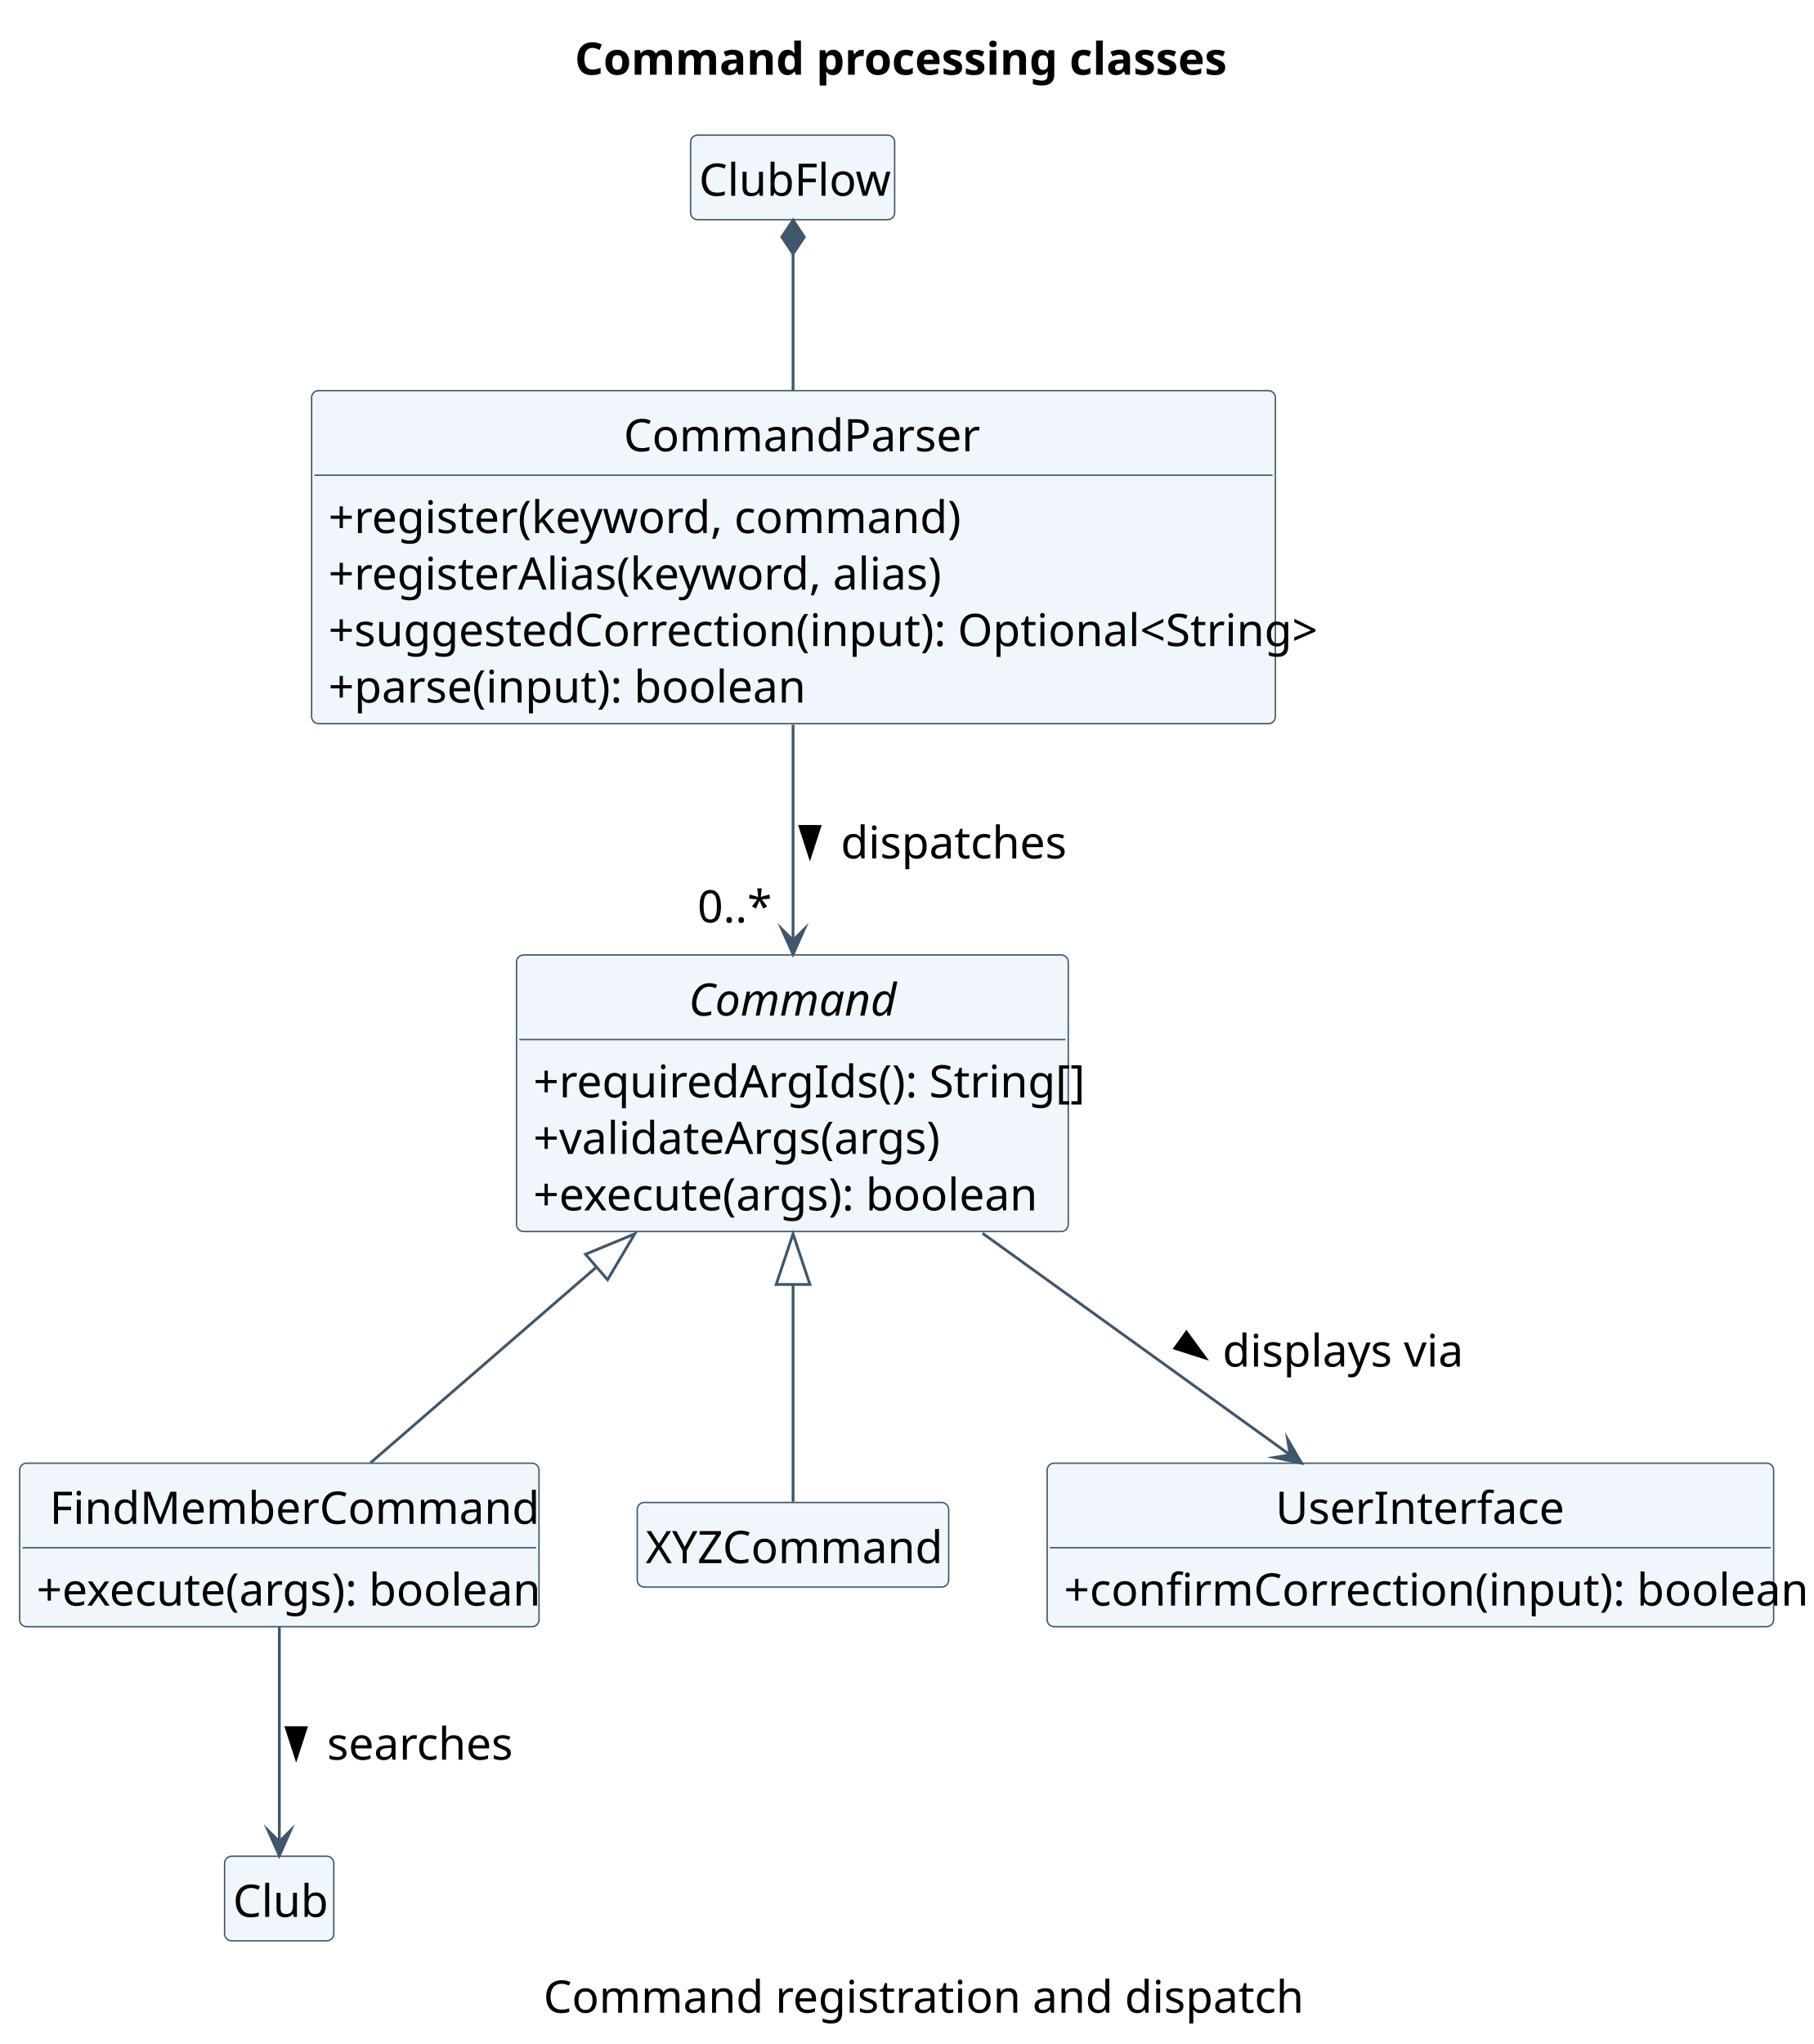
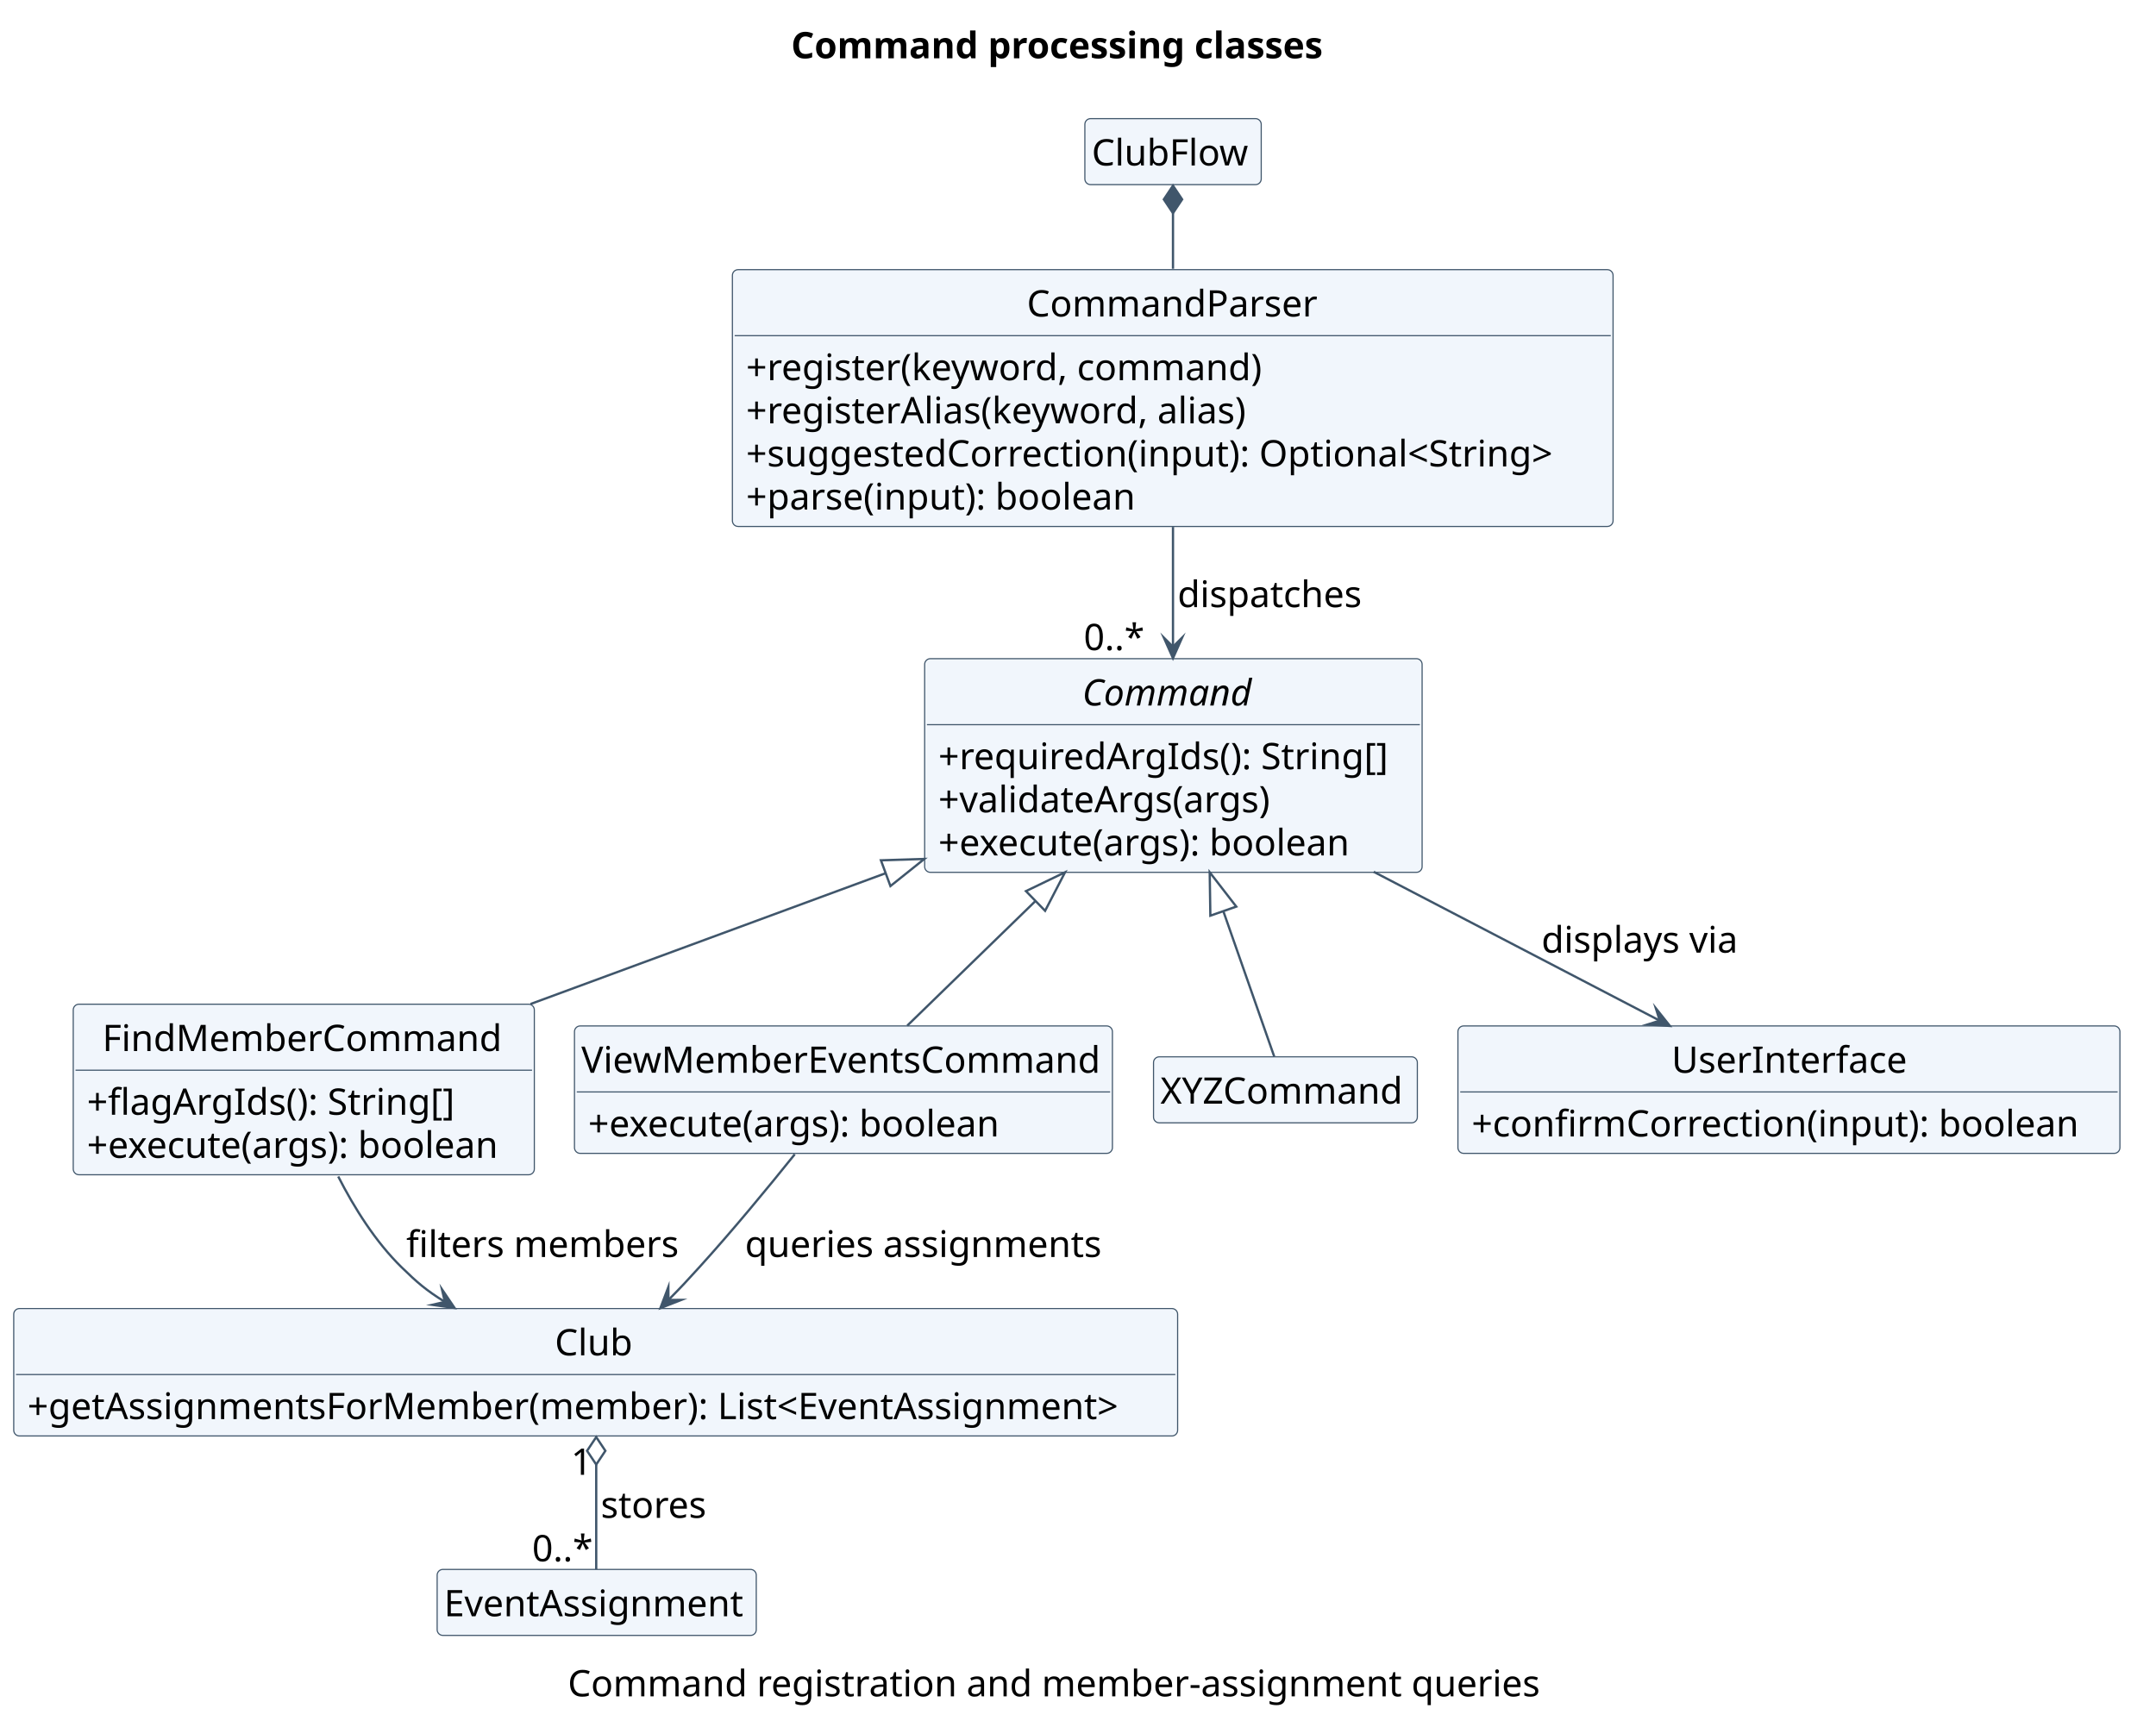
- <svg xmlns="http://www.w3.org/2000/svg" version="1.1" data-diagram-type="CLASS" style="width:646px;height:728px;background:#FFFFFF;" width="646px" height="728px" viewBox="0 0 646 728" zoomAndPan="magnify" preserveAspectRatio="none" contentStyleType="text/css">
+ <svg xmlns="http://www.w3.org/2000/svg" version="1.1" data-diagram-type="CLASS" style="width:942px;height:752px;background:#FFFFFF;" width="942px" height="752px" viewBox="0 0 942 752" zoomAndPan="magnify" preserveAspectRatio="none" contentStyleType="text/css">
  <defs />
  <g font-family="sans-serif" lengthAdjust="spacing">
-     <g class="title" data-source-line="2">
-       <text x="204.738" y="26.609" fill="#000" font-size="16" textLength="230.313" font-weight="700">Command processing classes</text>
+     <g class="title" data-source-line="3">
+       <text x="345.652" y="25.469" fill="#000" font-size="16" textLength="243.695" font-weight="700">Command processing classes</text>
    </g>
-     <g class="entity" data-qualified-name="ClubFlow" id="ent0001" data-source-line="13">
-       <rect x="246" y="48.125" width="72.688" height="30.125" fill="#F1F6FC" style="stroke:#40566B;stroke-width:0.5;" rx="2.5" ry="2.5" />
-       <text x="249" y="69.734" fill="#000" font-size="16" textLength="66.688">ClubFlow</text>
+     <g class="entity" data-qualified-name="ClubFlow" id="ent0001" data-source-line="14">
+       <rect x="474" y="51.844" width="77.055" height="28.844" fill="#F1F6FC" style="stroke:#40566B;stroke-width:0.5;" rx="2.5" ry="2.5" />
+       <text x="477" y="72.313" fill="#000" font-size="16" textLength="71.055">ClubFlow</text>
    </g>
-     <g class="entity" data-qualified-name="CommandParser" id="ent0002" data-source-line="14">
-       <rect x="111" y="139.125" width="343.305" height="118.625" fill="#F1F6FC" style="stroke:#40566B;stroke-width:0.5;" rx="2.5" ry="2.5" />
-       <text x="222.188" y="160.734" fill="#000" font-size="16" textLength="120.93">CommandParser</text>
-       <line x1="112" y1="169.25" x2="453.305" y2="169.25" style="stroke:#40566B;stroke-width:0.5;" />
-       <text x="117" y="189.859" fill="#000" font-size="16" textLength="212.07">+register(keyword, command)</text>
-       <text x="117" y="209.984" fill="#000" font-size="16" textLength="209.406">+registerAlias(keyword, alias)</text>
-       <text x="117" y="230.109" fill="#000" font-size="16" textLength="331.305">+suggestedCorrection(input): Optional&lt;String&gt;</text>
-       <text x="117" y="250.234" fill="#000" font-size="16" textLength="160.555">+parse(input): boolean</text>
+     <g class="entity" data-qualified-name="CommandParser" id="ent0002" data-source-line="15">
+       <rect x="320" y="117.844" width="384.781" height="112.219" fill="#F1F6FC" style="stroke:#40566B;stroke-width:0.5;" rx="2.5" ry="2.5" />
+       <text x="448.664" y="138.313" fill="#000" font-size="16" textLength="127.453">CommandParser</text>
+       <line x1="321" y1="146.688" x2="703.781" y2="146.688" style="stroke:#40566B;stroke-width:0.5;" />
+       <text x="326" y="166.156" fill="#000" font-size="16" textLength="235.047">+register(keyword, command)</text>
+       <text x="326" y="185" fill="#000" font-size="16" textLength="230.672">+registerAlias(keyword, alias)</text>
+       <text x="326" y="203.844" fill="#000" font-size="16" textLength="372.781">+suggestedCorrection(input): Optional&lt;String&gt;</text>
+       <text x="326" y="222.688" fill="#000" font-size="16" textLength="178.344">+parse(input): boolean</text>
    </g>
-     <g class="entity" data-qualified-name="Command" id="ent0003" data-source-line="20">
-       <rect x="184" y="340.125" width="196.523" height="98.5" fill="#F1F6FC" style="stroke:#40566B;stroke-width:0.5;" rx="2.5" ry="2.5" />
-       <text x="245.359" y="361.734" fill="#000" font-size="16" textLength="73.805" font-style="italic">Command</text>
-       <line x1="185" y1="370.25" x2="379.523" y2="370.25" style="stroke:#40566B;stroke-width:0.5;" />
-       <text x="190" y="390.859" fill="#000" font-size="16" textLength="184.523">+requiredArgIds(): String[]</text>
-       <text x="190" y="410.984" fill="#000" font-size="16" textLength="139.172">+validateArgs(args)</text>
-       <text x="190" y="431.109" fill="#000" font-size="16" textLength="173">+execute(args): boolean</text>
+     <g class="entity" data-qualified-name="Command" id="ent0003" data-source-line="21">
+       <rect x="404" y="287.844" width="217.352" height="93.375" fill="#F1F6FC" style="stroke:#40566B;stroke-width:0.5;" rx="2.5" ry="2.5" />
+       <text x="472.871" y="308.313" fill="#000" font-size="16" textLength="79.609" font-style="italic">Command</text>
+       <line x1="405" y1="316.688" x2="620.352" y2="316.688" style="stroke:#40566B;stroke-width:0.5;" />
+       <text x="410" y="336.156" fill="#000" font-size="16" textLength="205.352">+requiredArgIds(): String[]</text>
+       <text x="410" y="355" fill="#000" font-size="16" textLength="152.531">+validateArgs(args)</text>
+       <text x="410" y="373.844" fill="#000" font-size="16" textLength="189.461">+execute(args): boolean</text>
    </g>
-     <g class="entity" data-qualified-name="FindMemberCommand" id="ent0004" data-source-line="25">
-       <rect x="7" y="521.125" width="185" height="58.25" fill="#F1F6FC" style="stroke:#40566B;stroke-width:0.5;" rx="2.5" ry="2.5" />
-       <text x="17.695" y="542.734" fill="#000" font-size="16" textLength="163.609">FindMemberCommand</text>
-       <line x1="8" y1="551.25" x2="191" y2="551.25" style="stroke:#40566B;stroke-width:0.5;" />
-       <text x="13" y="571.859" fill="#000" font-size="16" textLength="173">+execute(args): boolean</text>
+     <g class="entity" data-qualified-name="FindMemberCommand" id="ent0004" data-source-line="26">
+       <rect x="32" y="438.844" width="201.461" height="74.531" fill="#F1F6FC" style="stroke:#40566B;stroke-width:0.5;" rx="2.5" ry="2.5" />
+       <text x="44.742" y="459.313" fill="#000" font-size="16" textLength="175.977">FindMemberCommand</text>
+       <line x1="33" y1="467.688" x2="232.461" y2="467.688" style="stroke:#40566B;stroke-width:0.5;" />
+       <text x="38" y="487.156" fill="#000" font-size="16" textLength="169.055">+flagArgIds(): String[]</text>
+       <text x="38" y="506" fill="#000" font-size="16" textLength="189.461">+execute(args): boolean</text>
    </g>
-     <g class="entity" data-qualified-name="XYZCommand" id="ent0005" data-source-line="28">
-       <rect x="227" y="535.125" width="110.922" height="30.125" fill="#F1F6FC" style="stroke:#40566B;stroke-width:0.5;" rx="2.5" ry="2.5" />
-       <text x="230" y="556.734" fill="#000" font-size="16" textLength="104.922">XYZCommand</text>
+     <g class="entity" data-qualified-name="ViewMemberEventsCommand" id="ent0005" data-source-line="30">
+       <rect x="251" y="448.344" width="235.039" height="55.688" fill="#F1F6FC" style="stroke:#40566B;stroke-width:0.5;" rx="2.5" ry="2.5" />
+       <text x="254" y="468.813" fill="#000" font-size="16" textLength="229.039">ViewMemberEventsCommand</text>
+       <line x1="252" y1="477.188" x2="485.039" y2="477.188" style="stroke:#40566B;stroke-width:0.5;" />
+       <text x="257" y="496.656" fill="#000" font-size="16" textLength="189.461">+execute(args): boolean</text>
    </g>
-     <g class="entity" data-qualified-name="Club" id="ent0006" data-source-line="29">
-       <rect x="80" y="661.125" width="38.906" height="30.125" fill="#F1F6FC" style="stroke:#40566B;stroke-width:0.5;" rx="2.5" ry="2.5" />
-       <text x="83" y="682.734" fill="#000" font-size="16" textLength="32.906">Club</text>
+     <g class="entity" data-qualified-name="XYZCommand" id="ent0006" data-source-line="33">
+       <rect x="504" y="461.844" width="115.266" height="28.844" fill="#F1F6FC" style="stroke:#40566B;stroke-width:0.5;" rx="2.5" ry="2.5" />
+       <text x="507" y="482.313" fill="#000" font-size="16" textLength="109.266">XYZCommand</text>
    </g>
-     <g class="entity" data-qualified-name="UserInterface" id="ent0007" data-source-line="30">
-       <rect x="373" y="521.125" width="258.789" height="58.25" fill="#F1F6FC" style="stroke:#40566B;stroke-width:0.5;" rx="2.5" ry="2.5" />
-       <text x="454.375" y="542.734" fill="#000" font-size="16" textLength="96.039">UserInterface</text>
-       <line x1="374" y1="551.25" x2="630.789" y2="551.25" style="stroke:#40566B;stroke-width:0.5;" />
-       <text x="379" y="571.859" fill="#000" font-size="16" textLength="246.789">+confirmCorrection(input): boolean</text>
+     <g class="entity" data-qualified-name="Club" id="ent0007" data-source-line="34">
+       <rect x="6" y="571.844" width="508.531" height="55.688" fill="#F1F6FC" style="stroke:#40566B;stroke-width:0.5;" rx="2.5" ry="2.5" />
+       <text x="242.418" y="592.313" fill="#000" font-size="16" textLength="35.695">Club</text>
+       <line x1="7" y1="600.688" x2="513.531" y2="600.688" style="stroke:#40566B;stroke-width:0.5;" />
+       <text x="12" y="620.156" fill="#000" font-size="16" textLength="496.531">+getAssignmentsForMember(member): List&lt;EventAssignment&gt;</text>
    </g>
-     <g class="link" data-entity-1="ent0001" data-entity-2="ent0002" id="lnk8" data-source-line="34" data-link-type="composition">
-       <path d="M282.5,90.415 C282.5,105.005 282.5,116.645 282.5,139.035" style="stroke:#40566B;stroke-width:1;" fill="none" id="ClubFlow-backto-CommandParser" codeLine="34" />
-       <polygon points="282.5,78.415,278.5,84.415,282.5,90.415,286.5,84.415,282.5,78.415" fill="#40566B" style="stroke:#40566B;stroke-width:1;stroke-linejoin:miter;stroke-miterlimit:10;" />
+     <g class="entity" data-qualified-name="EventAssignment" id="ent0008" data-source-line="37">
+       <rect x="191" y="685.844" width="139.43" height="28.844" fill="#F1F6FC" style="stroke:#40566B;stroke-width:0.5;" rx="2.5" ry="2.5" />
+       <text x="194" y="706.313" fill="#000" font-size="16" textLength="133.43">EventAssignment</text>
    </g>
-     <g class="link" data-entity-1="ent0002" data-entity-2="ent0003" id="lnk9" data-source-line="36" data-link-type="dependency">
-       <path d="M282.5,258.135 C282.5,284.365 282.5,309.955 282.5,334.915" style="stroke:#40566B;stroke-width:1;" fill="none" id="CommandParser-to-Command" codeLine="36" />
-       <polygon points="282.5,339.915,286.5,330.915,282.5,334.915,278.5,330.915,282.5,339.915" fill="#40566B" style="stroke:#40566B;stroke-width:1;stroke-linejoin:miter;stroke-miterlimit:10;" />
-       <polygon points="288.5,305.188,292.027,294.333,284.973,294.333,288.5,305.188" fill="#000" style="stroke:#000;stroke-width:1;stroke-linejoin:miter;stroke-miterlimit:10;" />
-       <text x="299.5" y="305.734" fill="#000" font-size="16" textLength="76.492">dispatches</text>
-       <text x="248.443" y="328.543" fill="#000" font-size="16" textLength="24.016">0..*</text>
+     <g class="entity" data-qualified-name="UserInterface" id="ent0009" data-source-line="38">
+       <rect x="637" y="448.344" width="289.234" height="55.688" fill="#F1F6FC" style="stroke:#40566B;stroke-width:0.5;" rx="2.5" ry="2.5" />
+       <text x="730.359" y="468.813" fill="#000" font-size="16" textLength="102.516">UserInterface</text>
+       <line x1="638" y1="477.188" x2="925.234" y2="477.188" style="stroke:#40566B;stroke-width:0.5;" />
+       <text x="643" y="496.656" fill="#000" font-size="16" textLength="277.234">+confirmCorrection(input): boolean</text>
    </g>
-     <g class="link" data-entity-1="ent0003" data-entity-2="ent0004" id="lnk10" data-source-line="37" data-link-type="extension">
-       <path d="M212.495,451.26 C181.625,478 158.06,498.405 132.02,520.965" style="stroke:#40566B;stroke-width:1;" fill="none" id="Command-backto-FindMemberCommand" codeLine="37" />
-       <polygon points="226.1,439.475,208.566,446.725,216.423,455.795,226.1,439.475" fill="none" style="stroke:#40566B;stroke-width:1;stroke-linejoin:miter;stroke-miterlimit:10;" />
+     <g class="link" data-entity-1="ent0001" data-entity-2="ent0002" id="lnk10" data-link-type="composition">
+       <polygon points="512.5,81.136,508.5,87.136,512.5,93.136,516.5,87.136,512.5,81.136" fill="#40566B" style="stroke:#40566B;stroke-width:1;stroke-linejoin:miter;stroke-miterlimit:10;" />
+       <path d="M512.5,93.136 C512.5,102.631 512.5,103.931 512.5,117.463" style="stroke:#40566B;stroke-width:1;" fill="none" />
    </g>
-     <g class="link" data-entity-1="ent0003" data-entity-2="ent0005" id="lnk11" data-source-line="38" data-link-type="extension">
-       <path d="M282.5,457.475 C282.5,490.405 282.5,513.585 282.5,534.885" style="stroke:#40566B;stroke-width:1;" fill="none" id="Command-backto-XYZCommand" codeLine="38" />
-       <polygon points="282.5,439.475,276.5,457.475,288.5,457.475,282.5,439.475" fill="none" style="stroke:#40566B;stroke-width:1;stroke-linejoin:miter;stroke-miterlimit:10;" />
+     <g class="link" data-entity-1="ent0002" data-entity-2="ent0003" id="lnk11" data-link-type="dependency">
+       <polygon points="512.5,287.639,516.5,278.639,512.5,282.639,508.5,278.639,512.5,287.639" fill="#40566B" style="stroke:#40566B;stroke-width:1;stroke-linejoin:miter;stroke-miterlimit:10;" />
+       <path d="M512.5,230.279 C512.5,249.026 512.5,264.733 512.5,282.639" style="stroke:#40566B;stroke-width:1;" fill="none" />
+       <text x="514.5" y="265.313" fill="#000" font-size="16" textLength="82.938">dispatches</text>
+       <text x="473.5" y="284.107" fill="#000" font-size="16" textLength="27.953">0..*</text>
    </g>
-     <g class="link" data-entity-1="ent0004" data-entity-2="ent0006" id="lnk12" data-source-line="39" data-link-type="dependency">
-       <path d="M99.5,579.265 C99.5,604.705 99.5,636.105 99.5,655.935" style="stroke:#40566B;stroke-width:1;" fill="none" id="FindMemberCommand-to-Club" codeLine="39" />
-       <polygon points="99.5,660.935,103.5,651.935,99.5,655.935,95.5,651.935,99.5,660.935" fill="#40566B" style="stroke:#40566B;stroke-width:1;stroke-linejoin:miter;stroke-miterlimit:10;" />
-       <polygon points="105.5,626.188,109.027,615.333,101.973,615.333,105.5,626.188" fill="#000" style="stroke:#000;stroke-width:1;stroke-linejoin:miter;stroke-miterlimit:10;" />
-       <text x="116.5" y="626.734" fill="#000" font-size="16" textLength="64.922">searches</text>
+     <g class="link" data-entity-1="ent0003" data-entity-2="ent0004" id="lnk12" data-link-type="extension">
+       <polygon points="403.862,375.368,384.897,375.961,389.046,387.221,403.862,375.368" fill="none" style="stroke:#40566B;stroke-width:1;stroke-linejoin:miter;stroke-miterlimit:10;" />
+       <path d="M386.971,381.591 C332.794,401.551 284.625,419.298 231.792,438.762" style="stroke:#40566B;stroke-width:1;" fill="none" />
    </g>
-     <g class="link" data-entity-1="ent0003" data-entity-2="ent0007" id="lnk13" data-source-line="40" data-link-type="dependency">
-       <path d="M350,439.255 C387.26,466.105 428.153,495.562 459.563,518.192" style="stroke:#40566B;stroke-width:1;" fill="none" id="Command-to-UserInterface" codeLine="40" />
-       <polygon points="463.62,521.115,458.656,512.609,459.563,518.192,453.98,519.099,463.62,521.115" fill="#40566B" style="stroke:#40566B;stroke-width:1;stroke-linejoin:miter;stroke-miterlimit:10;" />
-       <polygon points="429.368,483.695,422.623,474.489,418.5,480.211,429.368,483.695" fill="#000" style="stroke:#000;stroke-width:1;stroke-linejoin:miter;stroke-miterlimit:10;" />
-       <text x="435.5" y="486.734" fill="#000" font-size="16" textLength="82.703">displays via</text>
+     <g class="link" data-entity-1="ent0003" data-entity-2="ent0005" id="lnk13" data-link-type="extension">
+       <polygon points="465.349,381.185,448.261,389.43,456.626,398.034,465.349,381.185" fill="none" style="stroke:#40566B;stroke-width:1;stroke-linejoin:miter;stroke-miterlimit:10;" />
+       <path d="M452.443,393.732 C429.64,415.902 415.953,429.209 396.409,448.21" style="stroke:#40566B;stroke-width:1;" fill="none" />
    </g>
-     <g class="caption" data-source-line="3">
-       <text x="193.605" y="716.859" fill="#000" font-size="16" textLength="252.578">Command registration and dispatch</text>
+     <g class="link" data-entity-1="ent0003" data-entity-2="ent0006" id="lnk14" data-link-type="extension">
+       <polygon points="528.544,381.185,528.828,400.157,540.154,396.192,528.544,381.185" fill="none" style="stroke:#40566B;stroke-width:1;stroke-linejoin:miter;stroke-miterlimit:10;" />
+       <path d="M534.491,398.174 C544.315,426.245 550.262,443.234 556.735,461.729" style="stroke:#40566B;stroke-width:1;" fill="none" />
+     </g>
+     <g class="link" data-entity-1="ent0004" data-entity-2="ent0007" id="lnk15" data-link-type="dependency">
+       <polygon points="198.618,571.588,193.098,563.431,194.375,568.942,188.865,570.219,198.618,571.588" fill="#40566B" style="stroke:#40566B;stroke-width:1;stroke-linejoin:miter;stroke-miterlimit:10;" />
+       <path d="M147.778,514.135 C154.755,527.799 164.047,542.675 175.5,553.844 C182.314,560.488 186.065,563.759 194.375,568.942" style="stroke:#40566B;stroke-width:1;" fill="none" />
+       <text x="177.5" y="549.313" fill="#000" font-size="16" textLength="122.273">filters members</text>
+     </g>
+     <g class="link" data-entity-1="ent0005" data-entity-2="ent0007" id="lnk16" data-link-type="dependency">
+       <polygon points="288.536,571.648,297.71,568.064,292.053,568.094,292.023,562.437,288.536,571.648" fill="#40566B" style="stroke:#40566B;stroke-width:1;stroke-linejoin:miter;stroke-miterlimit:10;" />
+       <path d="M347.249,504.43 C335.316,519.309 319.956,537.921 305.5,553.844 C300.153,559.733 297.771,562.316 292.053,568.094" style="stroke:#40566B;stroke-width:1;" fill="none" />
+       <text x="325.5" y="549.313" fill="#000" font-size="16" textLength="159.82">queries assignments</text>
+     </g>
+     <g class="link" data-entity-1="ent0007" data-entity-2="ent0008" id="lnk17" data-link-type="aggregation">
+       <polygon points="260.5,628.02,256.5,634.02,260.5,640.02,264.5,634.02,260.5,628.02" fill="none" style="stroke:#40566B;stroke-width:1;stroke-linejoin:miter;stroke-miterlimit:10;" />
+       <path d="M260.5,640.02 C260.5,658.812 260.5,671.009 260.5,685.837" style="stroke:#40566B;stroke-width:1;" fill="none" />
+       <text x="262.5" y="663.313" fill="#000" font-size="16" textLength="47.586">stores</text>
+       <text x="232.5" y="682.306" fill="#000" font-size="16" textLength="27.953">0..*</text>
+       <text x="249.5" y="644.489" fill="#000" font-size="16">1</text>
+     </g>
+     <g class="link" data-entity-1="ent0003" data-entity-2="ent0009" id="lnk18" data-link-type="dependency">
+       <polygon points="729.614,448.34,723.477,440.636,725.178,446.031,719.783,447.733,729.614,448.34" fill="#40566B" style="stroke:#40566B;stroke-width:1;stroke-linejoin:miter;stroke-miterlimit:10;" />
+       <path d="M600.208,380.991 C642.985,403.254 688.539,426.962 725.178,446.031" style="stroke:#40566B;stroke-width:1;" fill="none" />
+       <text x="673.5" y="416.313" fill="#000" font-size="16" textLength="89.703">displays via</text>
+     </g>
+     <g class="caption" data-source-line="4">
+       <text x="248.086" y="741.313" fill="#000" font-size="16" textLength="438.828">Command registration and member-assignment queries</text>
    </g>
  </g>
</svg>
